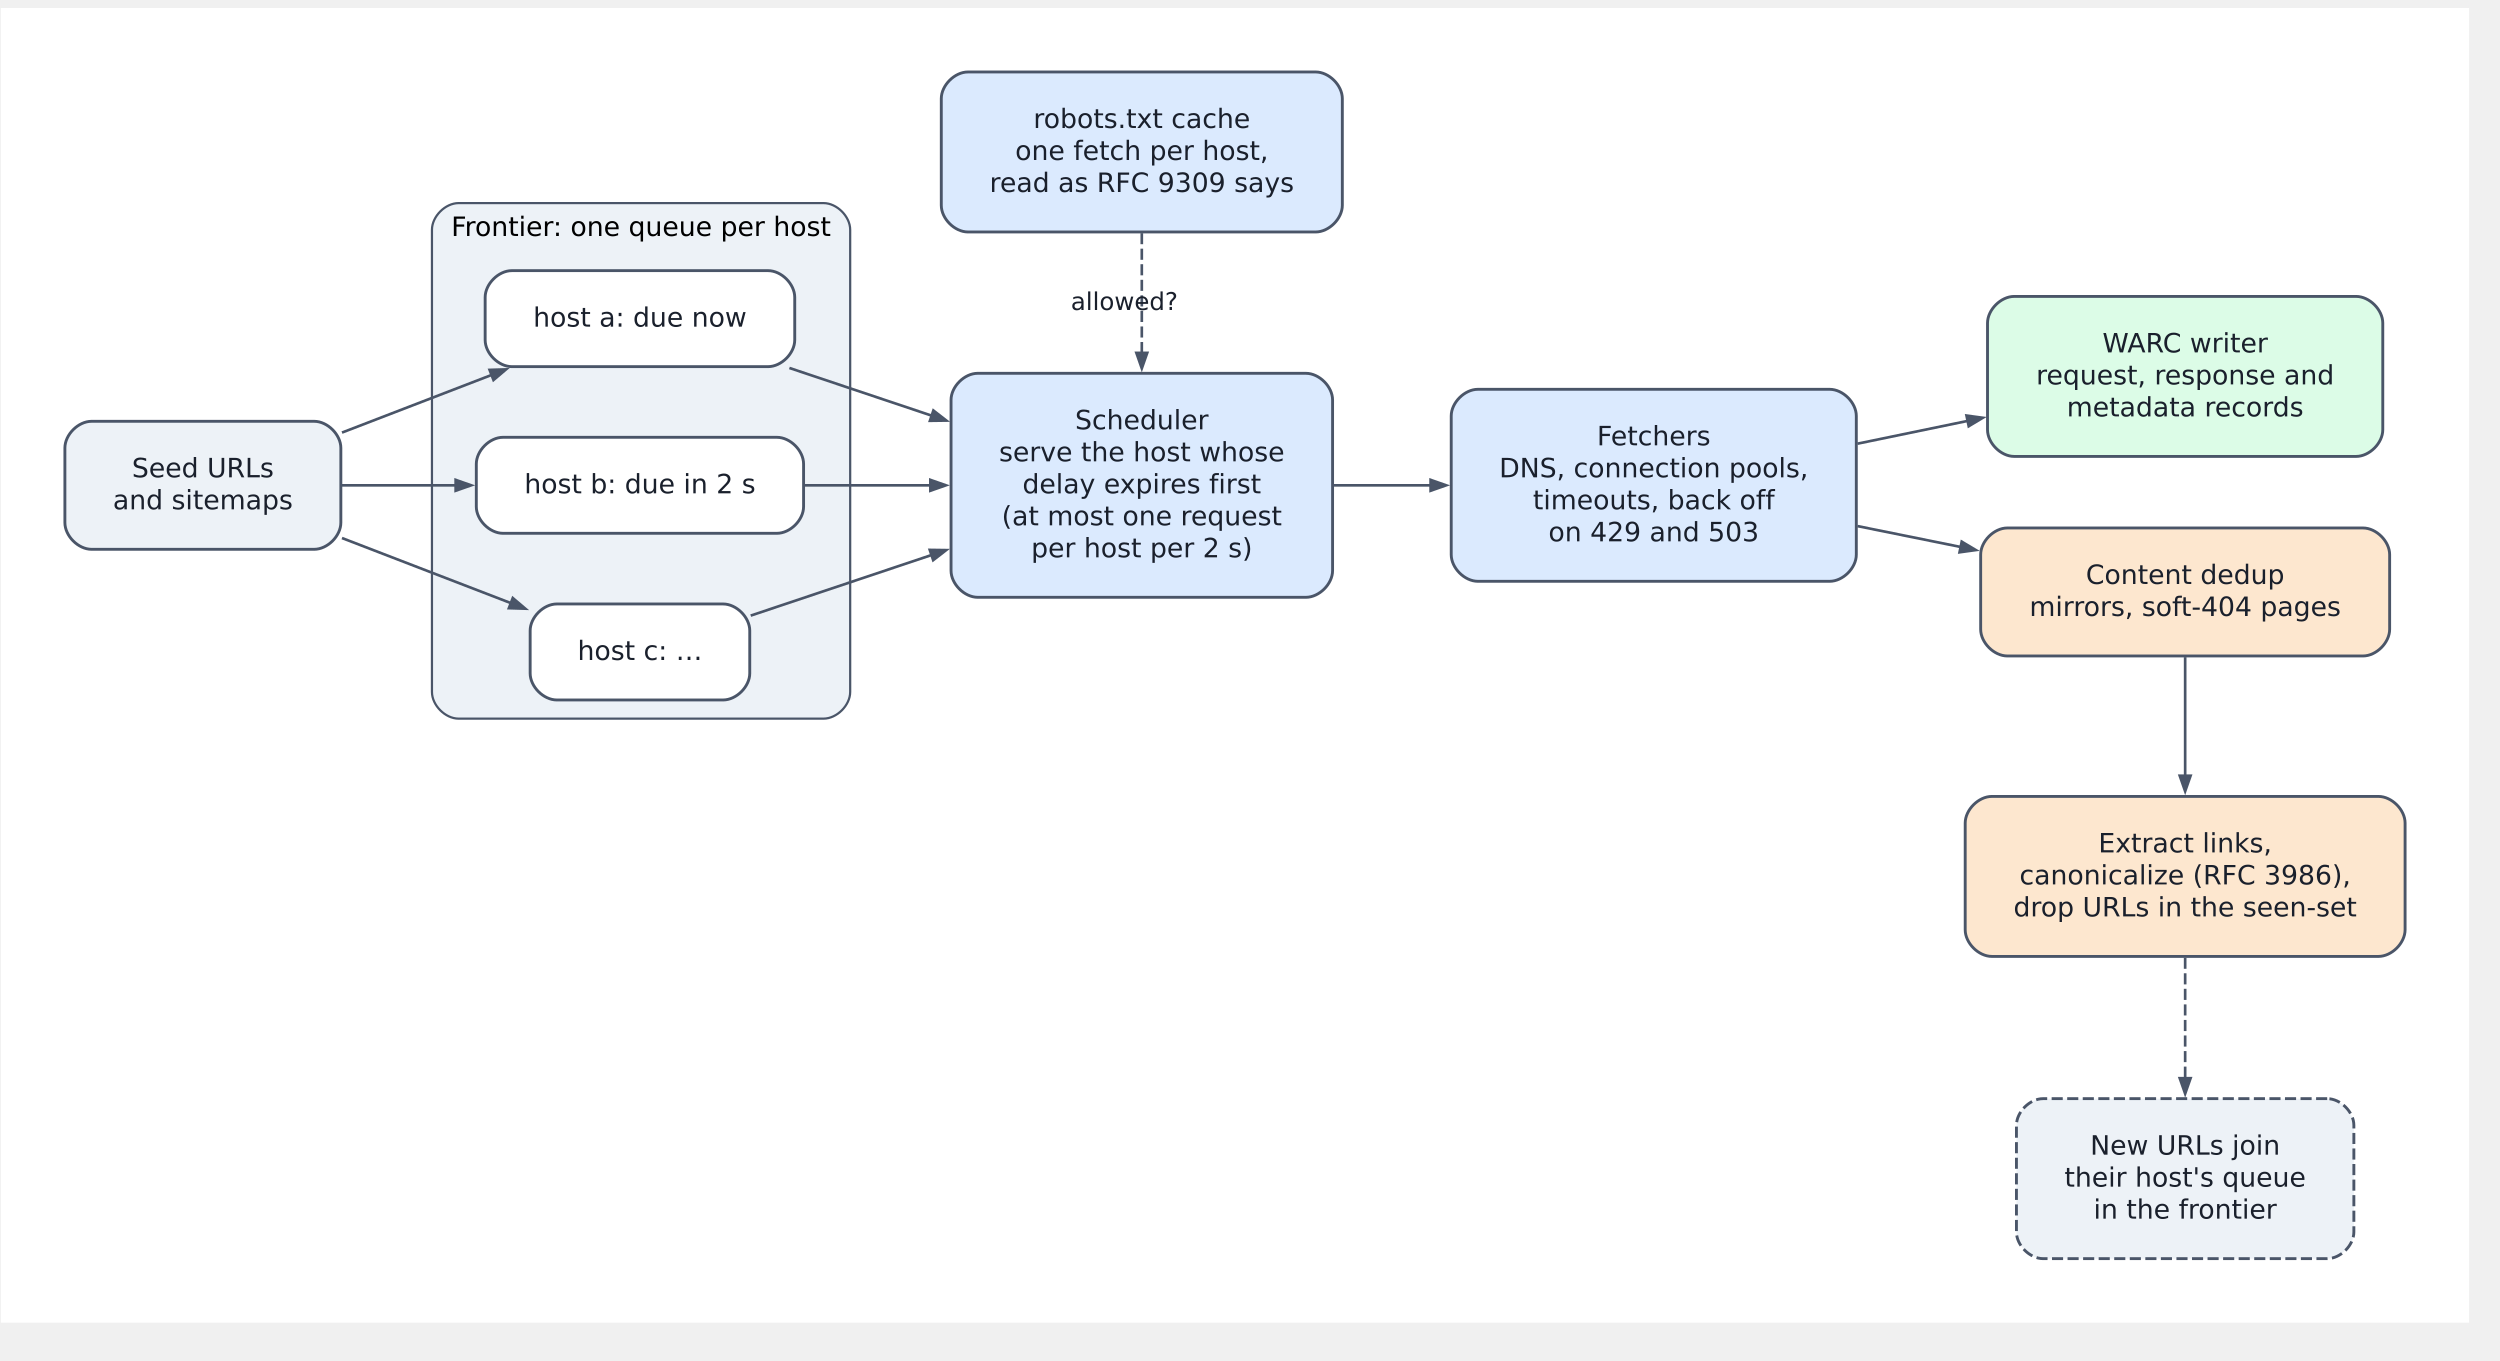
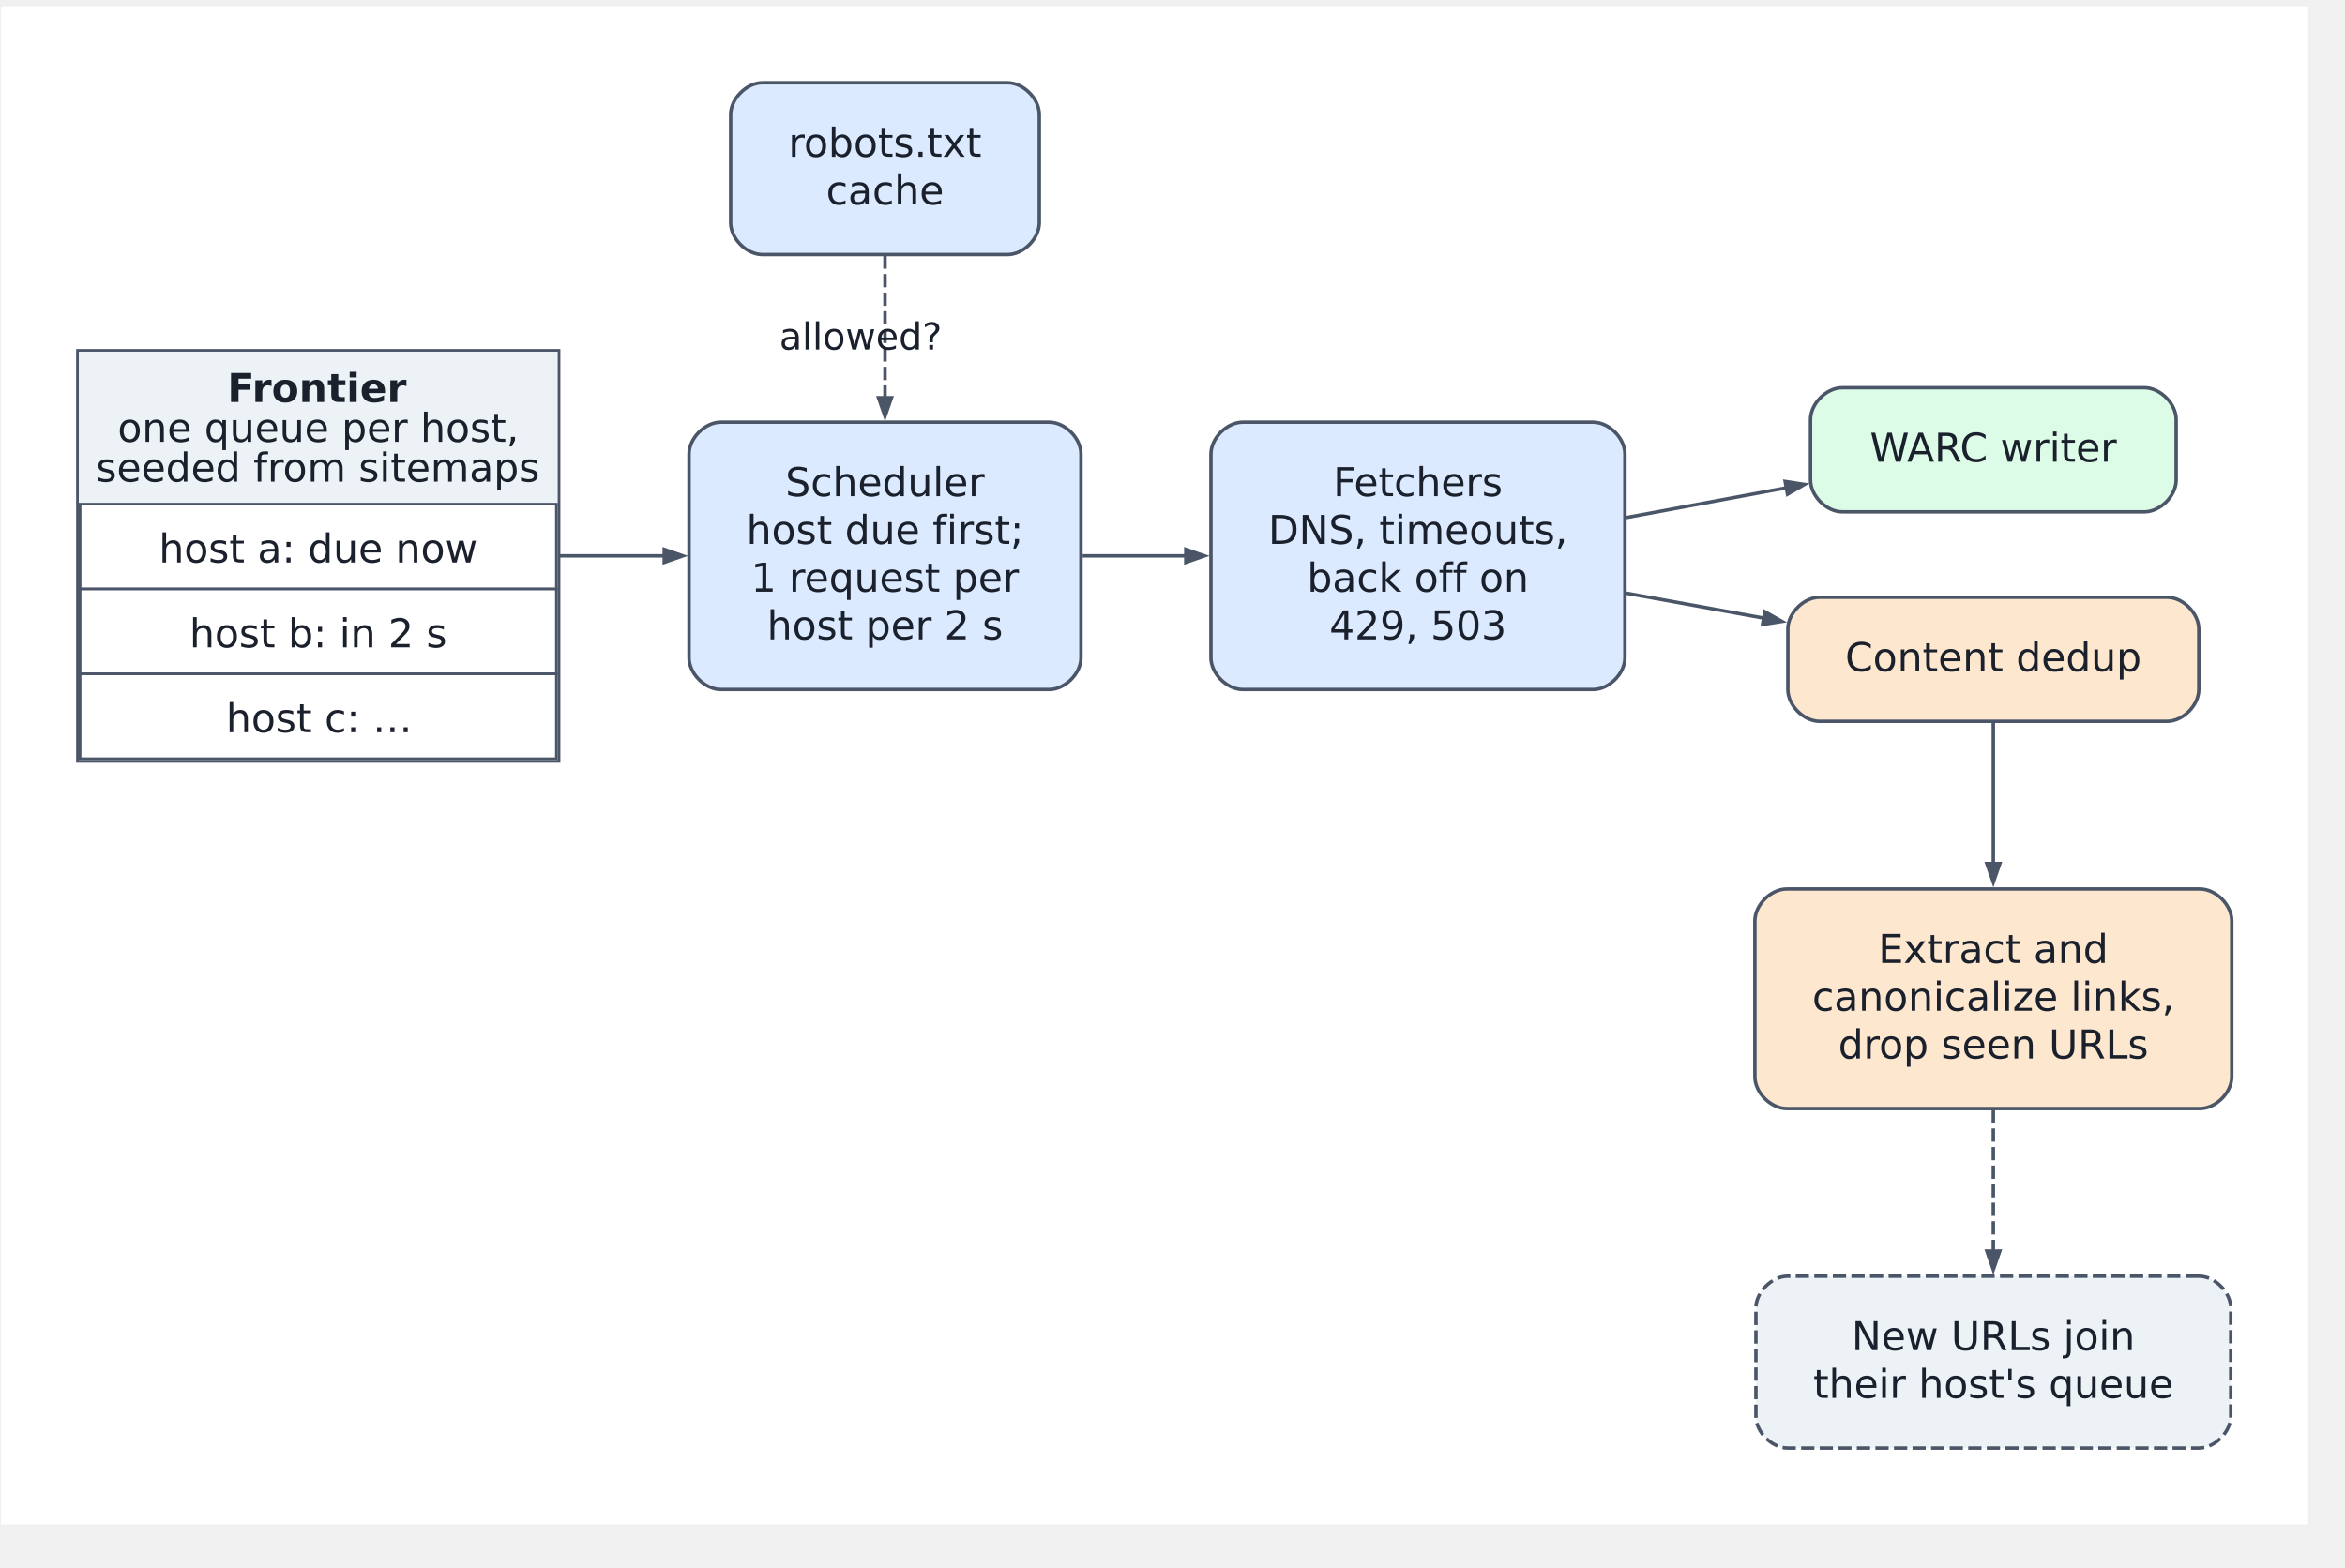
- <svg xmlns="http://www.w3.org/2000/svg" width="1139" height="620" viewBox="14.00 14.00 1125.00 606.00">
-   <g id="graph0" class="graph" transform="scale(1 1) rotate(0) translate(43.2 577.2)">
-     <polygon fill="#ffffff" stroke="none" points="-28.8,28.8 -28.8,-562.8 1081.89,-562.8 1081.89,28.8 -28.8,28.8" />
-     <g id="clust1" class="cluster">
-       <path fill="#edf2f7" stroke="#4a5568" d="M177.18,-243C177.18,-243 341.38,-243 341.38,-243 347.38,-243 353.38,-249 353.38,-255 353.38,-255 353.38,-463 353.38,-463 353.38,-469 347.38,-475 341.38,-475 341.38,-475 177.18,-475 177.18,-475 171.18,-475 165.18,-469 165.18,-463 165.18,-463 165.18,-255 165.18,-255 165.18,-249 171.18,-243 177.18,-243" />
-       <text xml:space="preserve" text-anchor="middle" x="259.28" y="-460.2" font-family="DejaVu Sans" font-size="12.00">Frontier: one queue per host</text>
+ <svg xmlns="http://www.w3.org/2000/svg" width="899" height="601" viewBox="14.00 14.00 884.00 587.00">
+   <g id="graph0" class="graph" transform="scale(1 1) rotate(0) translate(43.2 558)">
+     <polygon fill="#ffffff" stroke="none" points="-28.8,28.8 -28.8,-543.6 840.91,-543.6 840.91,28.8 -28.8,28.8" />
+     <g id="node1" class="node">
+       <polygon fill="#edf2f7" stroke="none" points="0,-258.9 0,-413.9 181.55,-413.9 181.55,-258.9 0,-258.9" />
+       <text xml:space="preserve" text-anchor="start" x="56.52" y="-394.4" font-family="DejaVu Sans" font-weight="bold" font-size="15.00" fill="#1a202c">Frontier</text>
+       <text xml:space="preserve" text-anchor="start" x="15.14" y="-379.4" font-family="DejaVu Sans" font-size="15.00" fill="#1a202c">one queue per host,</text>
+       <text xml:space="preserve" text-anchor="start" x="7" y="-364.4" font-family="DejaVu Sans" font-size="15.00" fill="#1a202c">seeded from sitemaps</text>
+       <polygon fill="#ffffff" stroke="none" points="1,-323.9 1,-355.9 180.55,-355.9 180.55,-323.9 1,-323.9" />
+       <polygon fill="none" stroke="#4a5568" points="1,-323.9 1,-355.9 180.55,-355.9 180.55,-323.9 1,-323.9" />
+       <text xml:space="preserve" text-anchor="start" x="30.7" y="-333.9" font-family="DejaVu Sans" font-size="15.00" fill="#1a202c">host a: due now</text>
+       <polygon fill="#ffffff" stroke="none" points="1,-291.9 1,-323.9 180.55,-323.9 180.55,-291.9 1,-291.9" />
+       <polygon fill="none" stroke="#4a5568" points="1,-291.9 1,-323.9 180.55,-323.9 180.55,-291.9 1,-291.9" />
+       <text xml:space="preserve" text-anchor="start" x="42.24" y="-301.9" font-family="DejaVu Sans" font-size="15.00" fill="#1a202c">host b: in 2 s</text>
+       <polygon fill="#ffffff" stroke="none" points="1,-259.9 1,-291.9 180.55,-291.9 180.55,-259.9 1,-259.9" />
+       <polygon fill="none" stroke="#4a5568" points="1,-259.9 1,-291.9 180.55,-291.9 180.55,-259.9 1,-259.9" />
+       <text xml:space="preserve" text-anchor="start" x="56.01" y="-269.9" font-family="DejaVu Sans" font-size="15.00" fill="#1a202c">host c: …</text>
+       <polygon fill="none" stroke="#4a5568" points="0,-258.9 0,-413.9 181.55,-413.9 181.55,-258.9 0,-258.9" />
    </g>
-     <g id="node1" class="node">
-       <path fill="#edf2f7" stroke="#4a5568" stroke-width="1.3" d="M112.18,-376.8C112.18,-376.8 12,-376.8 12,-376.8 6,-376.8 0,-370.8 0,-364.8 0,-364.8 0,-331.2 0,-331.2 0,-325.2 6,-319.2 12,-319.2 12,-319.2 112.18,-319.2 112.18,-319.2 118.18,-319.2 124.18,-325.2 124.18,-331.2 124.18,-331.2 124.18,-364.8 124.18,-364.8 124.18,-370.8 118.18,-376.8 112.18,-376.8" />
-       <text xml:space="preserve" text-anchor="middle" x="62.09" y="-351.6" font-family="DejaVu Sans" font-size="12.00" fill="#1a202c">Seed URLs</text>
-       <text xml:space="preserve" text-anchor="middle" x="62.09" y="-337.2" font-family="DejaVu Sans" font-size="12.00" fill="#1a202c">and sitemaps</text>
+     <g id="node3" class="node">
+       <path fill="#dbeafe" stroke="#4a5568" stroke-width="1.3" d="M366.29,-386.8C366.29,-386.8 242.55,-386.8 242.55,-386.8 236.55,-386.8 230.55,-380.8 230.55,-374.8 230.55,-374.8 230.55,-298 230.55,-298 230.55,-292 236.55,-286 242.55,-286 242.55,-286 366.29,-286 366.29,-286 372.29,-286 378.29,-292 378.29,-298 378.29,-298 378.29,-374.8 378.29,-374.8 378.29,-380.8 372.29,-386.8 366.29,-386.8" />
+       <text xml:space="preserve" text-anchor="middle" x="304.42" y="-358.9" font-family="DejaVu Sans" font-size="15.00" fill="#1a202c">Scheduler</text>
+       <text xml:space="preserve" text-anchor="middle" x="304.42" y="-340.9" font-family="DejaVu Sans" font-size="15.00" fill="#1a202c">host due first;</text>
+       <text xml:space="preserve" text-anchor="middle" x="304.42" y="-322.9" font-family="DejaVu Sans" font-size="15.00" fill="#1a202c">1 request per</text>
+       <text xml:space="preserve" text-anchor="middle" x="304.42" y="-304.9" font-family="DejaVu Sans" font-size="15.00" fill="#1a202c">host per 2 s</text>
+     </g>
+     <g id="edge1" class="edge">
+       <path fill="none" stroke="#4a5568" stroke-width="1.3" d="M181.53,-336.4C194.71,-336.4 208.23,-336.4 221.25,-336.4" />
+       <polygon fill="#4a5568" stroke="#4a5568" stroke-width="1.3" points="221.21,-338.85 228.21,-336.4 221.21,-333.95 221.21,-338.85" />
    </g>
    <g id="node2" class="node">
-       <path fill="#ffffff" stroke="#4a5568" stroke-width="1.3" d="M316.43,-444.6C316.43,-444.6 201.12,-444.6 201.12,-444.6 195.12,-444.6 189.12,-438.6 189.12,-432.6 189.12,-432.6 189.12,-413.4 189.12,-413.4 189.12,-407.4 195.12,-401.4 201.12,-401.4 201.12,-401.4 316.43,-401.4 316.43,-401.4 322.43,-401.4 328.43,-407.4 328.43,-413.4 328.43,-413.4 328.43,-432.6 328.43,-432.6 328.43,-438.6 322.43,-444.6 316.43,-444.6" />
-       <text xml:space="preserve" text-anchor="middle" x="258.78" y="-419.4" font-family="DejaVu Sans" font-size="12.00" fill="#1a202c">host a: due now</text>
-     </g>
-     <g id="edge1" class="edge">
-       <path fill="none" stroke="#4a5568" stroke-width="1.2" d="M124.69,-371.73C146.12,-379.99 170.25,-389.28 192.01,-397.66" />
-       <polygon fill="#4a5568" stroke="#4a5568" stroke-width="1.2" points="191.11,-399.94 198.53,-400.17 192.87,-395.37 191.11,-399.94" />
-     </g>
-     <g id="node3" class="node">
-       <path fill="#ffffff" stroke="#4a5568" stroke-width="1.3" d="M320.41,-369.6C320.41,-369.6 197.14,-369.6 197.14,-369.6 191.14,-369.6 185.14,-363.6 185.14,-357.6 185.14,-357.6 185.14,-338.4 185.14,-338.4 185.14,-332.4 191.14,-326.4 197.14,-326.4 197.14,-326.4 320.41,-326.4 320.41,-326.4 326.41,-326.4 332.41,-332.4 332.41,-338.4 332.41,-338.4 332.41,-357.6 332.41,-357.6 332.41,-363.6 326.41,-369.6 320.41,-369.6" />
-       <text xml:space="preserve" text-anchor="middle" x="258.78" y="-344.4" font-family="DejaVu Sans" font-size="12.00" fill="#1a202c">host b: due in 2 s</text>
+       <path fill="#dbeafe" stroke="#4a5568" stroke-width="1.3" d="M350.59,-514.8C350.59,-514.8 258.24,-514.8 258.24,-514.8 252.24,-514.8 246.24,-508.8 246.24,-502.8 246.24,-502.8 246.24,-462 246.24,-462 246.24,-456 252.24,-450 258.24,-450 258.24,-450 350.59,-450 350.59,-450 356.59,-450 362.59,-456 362.59,-462 362.59,-462 362.59,-502.8 362.59,-502.8 362.59,-508.8 356.59,-514.8 350.59,-514.8" />
+       <text xml:space="preserve" text-anchor="middle" x="304.42" y="-486.9" font-family="DejaVu Sans" font-size="15.00" fill="#1a202c">robots.txt</text>
+       <text xml:space="preserve" text-anchor="middle" x="304.42" y="-468.9" font-family="DejaVu Sans" font-size="15.00" fill="#1a202c">cache</text>
    </g>
    <g id="edge2" class="edge">
-       <path fill="none" stroke="#4a5568" stroke-width="1.2" d="M124.69,-348C141.06,-348 159,-348 176.25,-348" />
-       <polygon fill="#4a5568" stroke="#4a5568" stroke-width="1.2" points="175.84,-350.45 182.84,-348 175.84,-345.55 175.84,-350.45" />
+       <path fill="none" stroke="#4a5568" stroke-width="1.3" stroke-dasharray="5,2" d="M304.42,-449.67C304.42,-433.82 304.42,-414.3 304.42,-395.95" />
+       <polygon fill="#4a5568" stroke="#4a5568" stroke-width="1.3" points="306.87,-396.02 304.42,-389.02 301.97,-396.02 306.87,-396.02" />
+       <text xml:space="preserve" text-anchor="middle" x="293.02" y="-414.2" font-family="DejaVu Sans" font-size="14.00" fill="#1a202c"> allowed?</text>
    </g>
    <g id="node4" class="node">
-       <path fill="#ffffff" stroke="#4a5568" stroke-width="1.3" d="M296.19,-294.6C296.19,-294.6 221.37,-294.6 221.37,-294.6 215.37,-294.6 209.37,-288.6 209.37,-282.6 209.37,-282.6 209.37,-263.4 209.37,-263.4 209.37,-257.4 215.37,-251.4 221.37,-251.4 221.37,-251.4 296.19,-251.4 296.19,-251.4 302.19,-251.4 308.19,-257.4 308.19,-263.4 308.19,-263.4 308.19,-282.6 308.19,-282.6 308.19,-288.6 302.19,-294.6 296.19,-294.6" />
-       <text xml:space="preserve" text-anchor="middle" x="258.78" y="-269.4" font-family="DejaVu Sans" font-size="12.00" fill="#1a202c">host c: …</text>
+       <path fill="#dbeafe" stroke="#4a5568" stroke-width="1.3" d="M571.35,-386.8C571.35,-386.8 439.29,-386.8 439.29,-386.8 433.29,-386.8 427.29,-380.8 427.29,-374.8 427.29,-374.8 427.29,-298 427.29,-298 427.29,-292 433.29,-286 439.29,-286 439.29,-286 571.35,-286 571.35,-286 577.35,-286 583.35,-292 583.35,-298 583.35,-298 583.35,-374.8 583.35,-374.8 583.35,-380.8 577.35,-386.8 571.35,-386.8" />
+       <text xml:space="preserve" text-anchor="middle" x="505.32" y="-358.9" font-family="DejaVu Sans" font-size="15.00" fill="#1a202c">Fetchers</text>
+       <text xml:space="preserve" text-anchor="middle" x="505.32" y="-340.9" font-family="DejaVu Sans" font-size="15.00" fill="#1a202c">DNS, timeouts,</text>
+       <text xml:space="preserve" text-anchor="middle" x="505.32" y="-322.9" font-family="DejaVu Sans" font-size="15.00" fill="#1a202c">back off on</text>
+       <text xml:space="preserve" text-anchor="middle" x="505.32" y="-304.9" font-family="DejaVu Sans" font-size="15.00" fill="#1a202c">429, 503</text>
    </g>
    <g id="edge3" class="edge">
-       <path fill="none" stroke="#4a5568" stroke-width="1.2" d="M124.69,-324.27C149.11,-314.86 177.02,-304.11 200.95,-294.89" />
-       <polygon fill="#4a5568" stroke="#4a5568" stroke-width="1.2" points="201.55,-297.28 207.21,-292.48 199.79,-292.71 201.55,-297.28" />
+       <path fill="none" stroke="#4a5568" stroke-width="1.3" d="M378.92,-336.4C391.59,-336.4 404.88,-336.4 417.86,-336.4" />
+       <polygon fill="#4a5568" stroke="#4a5568" stroke-width="1.3" points="417.82,-338.85 424.82,-336.4 417.82,-333.95 417.82,-338.85" />
    </g>
    <g id="node5" class="node">
-       <path fill="#dbeafe" stroke="#4a5568" stroke-width="1.3" d="M558.46,-398.4C558.46,-398.4 410.77,-398.4 410.77,-398.4 404.77,-398.4 398.77,-392.4 398.77,-386.4 398.77,-386.4 398.77,-309.6 398.77,-309.6 398.77,-303.6 404.77,-297.6 410.77,-297.6 410.77,-297.6 558.46,-297.6 558.46,-297.6 564.46,-297.6 570.46,-303.6 570.46,-309.6 570.46,-309.6 570.46,-386.4 570.46,-386.4 570.46,-392.4 564.46,-398.4 558.46,-398.4" />
-       <text xml:space="preserve" text-anchor="middle" x="484.61" y="-373.2" font-family="DejaVu Sans" font-size="12.00" fill="#1a202c">Scheduler</text>
-       <text xml:space="preserve" text-anchor="middle" x="484.61" y="-358.8" font-family="DejaVu Sans" font-size="12.00" fill="#1a202c">serve the host whose</text>
-       <text xml:space="preserve" text-anchor="middle" x="484.61" y="-344.4" font-family="DejaVu Sans" font-size="12.00" fill="#1a202c">delay expires first</text>
-       <text xml:space="preserve" text-anchor="middle" x="484.61" y="-330" font-family="DejaVu Sans" font-size="12.00" fill="#1a202c">(at most one request</text>
-       <text xml:space="preserve" text-anchor="middle" x="484.61" y="-315.6" font-family="DejaVu Sans" font-size="12.00" fill="#1a202c">per host per 2 s)</text>
+       <path fill="#dcfce7" stroke="#4a5568" stroke-width="1.3" d="M779.15,-399.8C779.15,-399.8 665.31,-399.8 665.31,-399.8 659.31,-399.8 653.31,-393.8 653.31,-387.8 653.31,-387.8 653.31,-365 653.31,-365 653.31,-359 659.31,-353 665.31,-353 665.31,-353 779.15,-353 779.15,-353 785.15,-353 791.15,-359 791.15,-365 791.15,-365 791.15,-387.8 791.15,-387.8 791.15,-393.8 785.15,-399.8 779.15,-399.8" />
+       <text xml:space="preserve" text-anchor="middle" x="722.23" y="-371.9" font-family="DejaVu Sans" font-size="15.00" fill="#1a202c">WARC writer</text>
    </g>
    <g id="edge4" class="edge">
-       <path fill="none" stroke="#4a5568" stroke-width="1.2" d="M326.03,-400.8C346.14,-394.06 368.64,-386.52 390.19,-379.3" />
-       <polygon fill="#4a5568" stroke="#4a5568" stroke-width="1.2" points="390.82,-381.68 396.68,-377.13 389.26,-377.03 390.82,-381.68" />
+       <path fill="none" stroke="#4a5568" stroke-width="1.3" d="M583.91,-350.84C603.6,-354.51 624.74,-358.44 644.39,-362.1" />
+       <polygon fill="#4a5568" stroke="#4a5568" stroke-width="1.3" points="643.75,-364.47 651.08,-363.34 644.64,-359.65 643.75,-364.47" />
+     </g>
+     <g id="node6" class="node">
+       <path fill="#fde7cf" stroke="#4a5568" stroke-width="1.3" d="M787.69,-320.8C787.69,-320.8 656.77,-320.8 656.77,-320.8 650.77,-320.8 644.77,-314.8 644.77,-308.8 644.77,-308.8 644.77,-286 644.77,-286 644.77,-280 650.77,-274 656.77,-274 656.77,-274 787.69,-274 787.69,-274 793.69,-274 799.69,-280 799.69,-286 799.69,-286 799.69,-308.8 799.69,-308.8 799.69,-314.8 793.69,-320.8 787.69,-320.8" />
+       <text xml:space="preserve" text-anchor="middle" x="722.23" y="-292.9" font-family="DejaVu Sans" font-size="15.00" fill="#1a202c">Content dedup</text>
    </g>
    <g id="edge5" class="edge">
-       <path fill="none" stroke="#4a5568" stroke-width="1.2" d="M332.76,-348C350.9,-348 370.61,-348 389.6,-348" />
-       <polygon fill="#4a5568" stroke="#4a5568" stroke-width="1.2" points="389.46,-350.45 396.46,-348 389.46,-345.55 389.46,-350.45" />
+       <path fill="none" stroke="#4a5568" stroke-width="1.3" d="M583.91,-322.32C600.85,-319.25 618.87,-315.97 636.1,-312.85" />
+       <polygon fill="#4a5568" stroke="#4a5568" stroke-width="1.3" points="636.09,-315.34 642.54,-311.68 635.22,-310.52 636.09,-315.34" />
+     </g>
+     <g id="node7" class="node">
+       <path fill="#fde7cf" stroke="#4a5568" stroke-width="1.3" d="M800.11,-210.8C800.11,-210.8 644.35,-210.8 644.35,-210.8 638.35,-210.8 632.35,-204.8 632.35,-198.8 632.35,-198.8 632.35,-140 632.35,-140 632.35,-134 638.35,-128 644.35,-128 644.35,-128 800.11,-128 800.11,-128 806.11,-128 812.11,-134 812.11,-140 812.11,-140 812.11,-198.8 812.11,-198.8 812.11,-204.8 806.11,-210.8 800.11,-210.8" />
+       <text xml:space="preserve" text-anchor="middle" x="722.23" y="-182.9" font-family="DejaVu Sans" font-size="15.00" fill="#1a202c">Extract and</text>
+       <text xml:space="preserve" text-anchor="middle" x="722.23" y="-164.9" font-family="DejaVu Sans" font-size="15.00" fill="#1a202c">canonicalize links,</text>
+       <text xml:space="preserve" text-anchor="middle" x="722.23" y="-146.9" font-family="DejaVu Sans" font-size="15.00" fill="#1a202c">drop seen URLs</text>
    </g>
    <g id="edge6" class="edge">
-       <path fill="none" stroke="#4a5568" stroke-width="1.2" d="M308.62,-289.37C332.51,-297.37 362.08,-307.28 390.08,-316.66" />
-       <polygon fill="#4a5568" stroke="#4a5568" stroke-width="1.2" points="389.18,-318.94 396.59,-318.84 390.73,-314.3 389.18,-318.94" />
+       <path fill="none" stroke="#4a5568" stroke-width="1.3" d="M722.23,-273.55C722.23,-255.75 722.23,-237.94 722.23,-220.14" />
+       <polygon fill="#4a5568" stroke="#4a5568" stroke-width="1.3" points="724.68,-220.37 722.23,-213.37 719.78,-220.37 724.68,-220.37" />
    </g>
-     <g id="node7" class="node">
-       <path fill="#dbeafe" stroke="#4a5568" stroke-width="1.3" d="M794.14,-391.2C794.14,-391.2 635.85,-391.2 635.85,-391.2 629.85,-391.2 623.85,-385.2 623.85,-379.2 623.85,-379.2 623.85,-316.8 623.85,-316.8 623.85,-310.8 629.85,-304.8 635.85,-304.8 635.85,-304.8 794.14,-304.8 794.14,-304.8 800.14,-304.8 806.14,-310.8 806.14,-316.8 806.14,-316.8 806.14,-379.2 806.14,-379.2 806.14,-385.2 800.14,-391.2 794.14,-391.2" />
-       <text xml:space="preserve" text-anchor="middle" x="714.99" y="-366" font-family="DejaVu Sans" font-size="12.00" fill="#1a202c">Fetchers</text>
-       <text xml:space="preserve" text-anchor="middle" x="714.99" y="-351.6" font-family="DejaVu Sans" font-size="12.00" fill="#1a202c">DNS, connection pools,</text>
-       <text xml:space="preserve" text-anchor="middle" x="714.99" y="-337.2" font-family="DejaVu Sans" font-size="12.00" fill="#1a202c">timeouts, back off</text>
-       <text xml:space="preserve" text-anchor="middle" x="714.99" y="-322.8" font-family="DejaVu Sans" font-size="12.00" fill="#1a202c">on 429 and 503</text>
-     </g>
-     <g id="edge8" class="edge">
-       <path fill="none" stroke="#4a5568" stroke-width="1.2" d="M570.98,-348C585.28,-348 600.22,-348 614.83,-348" />
-       <polygon fill="#4a5568" stroke="#4a5568" stroke-width="1.2" points="614.57,-350.45 621.57,-348 614.57,-345.55 614.57,-350.45" />
-     </g>
-     <g id="node6" class="node">
-       <path fill="#dbeafe" stroke="#4a5568" stroke-width="1.3" d="M562.85,-534C562.85,-534 406.38,-534 406.38,-534 400.38,-534 394.38,-528 394.38,-522 394.38,-522 394.38,-474 394.38,-474 394.38,-468 400.38,-462 406.38,-462 406.38,-462 562.85,-462 562.85,-462 568.85,-462 574.85,-468 574.85,-474 574.85,-474 574.85,-522 574.85,-522 574.85,-528 568.85,-534 562.85,-534" />
-       <text xml:space="preserve" text-anchor="middle" x="484.61" y="-508.8" font-family="DejaVu Sans" font-size="12.00" fill="#1a202c">robots.txt cache</text>
-       <text xml:space="preserve" text-anchor="middle" x="484.61" y="-494.4" font-family="DejaVu Sans" font-size="12.00" fill="#1a202c">one fetch per host,</text>
-       <text xml:space="preserve" text-anchor="middle" x="484.61" y="-480" font-family="DejaVu Sans" font-size="12.00" fill="#1a202c">read as RFC 9309 says</text>
+     <g id="node8" class="node">
+       <path fill="#edf2f7" stroke="#4a5568" stroke-width="1.3" stroke-dasharray="5,2" d="M799.73,-64.8C799.73,-64.8 644.73,-64.8 644.73,-64.8 638.73,-64.8 632.73,-58.8 632.73,-52.8 632.73,-52.8 632.73,-12 632.73,-12 632.73,-6 638.73,0 644.73,0 644.73,0 799.73,0 799.73,0 805.73,0 811.73,-6 811.73,-12 811.73,-12 811.73,-52.8 811.73,-52.8 811.73,-58.8 805.73,-64.8 799.73,-64.8" />
+       <text xml:space="preserve" text-anchor="middle" x="722.23" y="-36.9" font-family="DejaVu Sans" font-size="15.00" fill="#1a202c">New URLs join</text>
+       <text xml:space="preserve" text-anchor="middle" x="722.23" y="-18.9" font-family="DejaVu Sans" font-size="15.00" fill="#1a202c">their host's queue</text>
    </g>
    <g id="edge7" class="edge">
-       <path fill="none" stroke="#4a5568" stroke-width="1.2" stroke-dasharray="5,2" d="M484.61,-461.49C484.61,-445.14 484.61,-425.46 484.61,-407.11" />
-       <polygon fill="#4a5568" stroke="#4a5568" stroke-width="1.2" points="487.06,-407.6 484.61,-400.6 482.16,-407.6 487.06,-407.6" />
-       <text xml:space="preserve" text-anchor="middle" x="475.01" y="-426.9" font-family="DejaVu Sans" font-size="11.00" fill="#1a202c"> allowed?</text>
-     </g>
-     <g id="node8" class="node">
-       <path fill="#dcfce7" stroke="#4a5568" stroke-width="1.3" d="M1031.05,-433C1031.05,-433 877.18,-433 877.18,-433 871.18,-433 865.18,-427 865.18,-421 865.18,-421 865.18,-373 865.18,-373 865.18,-367 871.18,-361 877.18,-361 877.18,-361 1031.05,-361 1031.05,-361 1037.05,-361 1043.05,-367 1043.05,-373 1043.05,-373 1043.05,-421 1043.05,-421 1043.05,-427 1037.05,-433 1031.05,-433" />
-       <text xml:space="preserve" text-anchor="middle" x="954.12" y="-407.8" font-family="DejaVu Sans" font-size="12.00" fill="#1a202c">WARC writer</text>
-       <text xml:space="preserve" text-anchor="middle" x="954.12" y="-393.4" font-family="DejaVu Sans" font-size="12.00" fill="#1a202c">request, response and</text>
-       <text xml:space="preserve" text-anchor="middle" x="954.12" y="-379" font-family="DejaVu Sans" font-size="12.00" fill="#1a202c">metadata records</text>
-     </g>
-     <g id="edge9" class="edge">
-       <path fill="none" stroke="#4a5568" stroke-width="1.2" d="M806.65,-366.73C822.91,-370.09 839.91,-373.61 856.33,-377" />
-       <polygon fill="#4a5568" stroke="#4a5568" stroke-width="1.2" points="855.72,-379.38 863.08,-378.39 856.72,-374.58 855.72,-379.38" />
-     </g>
-     <g id="node9" class="node">
-       <path fill="#fde7cf" stroke="#4a5568" stroke-width="1.3" d="M1034.14,-328.8C1034.14,-328.8 874.1,-328.8 874.1,-328.8 868.1,-328.8 862.1,-322.8 862.1,-316.8 862.1,-316.8 862.1,-283.2 862.1,-283.2 862.1,-277.2 868.1,-271.2 874.1,-271.2 874.1,-271.2 1034.14,-271.2 1034.14,-271.2 1040.14,-271.2 1046.14,-277.2 1046.14,-283.2 1046.14,-283.2 1046.14,-316.8 1046.14,-316.8 1046.14,-322.8 1040.14,-328.8 1034.14,-328.8" />
-       <text xml:space="preserve" text-anchor="middle" x="954.12" y="-303.6" font-family="DejaVu Sans" font-size="12.00" fill="#1a202c">Content dedup</text>
-       <text xml:space="preserve" text-anchor="middle" x="954.12" y="-289.2" font-family="DejaVu Sans" font-size="12.00" fill="#1a202c">mirrors, soft-404 pages</text>
-     </g>
-     <g id="edge10" class="edge">
-       <path fill="none" stroke="#4a5568" stroke-width="1.2" d="M806.65,-329.65C821.88,-326.57 837.75,-323.35 853.19,-320.23" />
-       <polygon fill="#4a5568" stroke="#4a5568" stroke-width="1.2" points="853.57,-322.65 859.94,-318.86 852.59,-317.85 853.57,-322.65" />
-     </g>
-     <g id="node10" class="node">
-       <path fill="#fde7cf" stroke="#4a5568" stroke-width="1.3" d="M1041.09,-208C1041.09,-208 867.14,-208 867.14,-208 861.14,-208 855.14,-202 855.14,-196 855.14,-196 855.14,-148 855.14,-148 855.14,-142 861.14,-136 867.14,-136 867.14,-136 1041.09,-136 1041.09,-136 1047.09,-136 1053.09,-142 1053.09,-148 1053.09,-148 1053.09,-196 1053.09,-196 1053.09,-202 1047.09,-208 1041.09,-208" />
-       <text xml:space="preserve" text-anchor="middle" x="954.12" y="-182.8" font-family="DejaVu Sans" font-size="12.00" fill="#1a202c">Extract links,</text>
-       <text xml:space="preserve" text-anchor="middle" x="954.12" y="-168.4" font-family="DejaVu Sans" font-size="12.00" fill="#1a202c">canonicalize (RFC 3986),</text>
-       <text xml:space="preserve" text-anchor="middle" x="954.12" y="-154" font-family="DejaVu Sans" font-size="12.00" fill="#1a202c">drop URLs in the seen-set</text>
-     </g>
-     <g id="edge11" class="edge">
-       <path fill="none" stroke="#4a5568" stroke-width="1.2" d="M954.12,-270.69C954.12,-252.88 954.12,-235.06 954.12,-217.25" />
-       <polygon fill="#4a5568" stroke="#4a5568" stroke-width="1.2" points="956.57,-217.32 954.12,-210.32 951.67,-217.32 956.57,-217.32" />
-     </g>
-     <g id="node11" class="node">
-       <path fill="#edf2f7" stroke="#4a5568" stroke-width="1.3" stroke-dasharray="5,2" d="M1018.04,-72C1018.04,-72 890.2,-72 890.2,-72 884.2,-72 878.2,-66 878.2,-60 878.2,-60 878.2,-12 878.2,-12 878.2,-6 884.2,0 890.2,0 890.2,0 1018.04,0 1018.04,0 1024.04,0 1030.04,-6 1030.04,-12 1030.04,-12 1030.04,-60 1030.04,-60 1030.04,-66 1024.04,-72 1018.04,-72" />
-       <text xml:space="preserve" text-anchor="middle" x="954.12" y="-46.8" font-family="DejaVu Sans" font-size="12.00" fill="#1a202c">New URLs join</text>
-       <text xml:space="preserve" text-anchor="middle" x="954.12" y="-32.4" font-family="DejaVu Sans" font-size="12.00" fill="#1a202c">their host's queue</text>
-       <text xml:space="preserve" text-anchor="middle" x="954.12" y="-18" font-family="DejaVu Sans" font-size="12.00" fill="#1a202c">in the frontier</text>
-     </g>
-     <g id="edge12" class="edge">
-       <path fill="none" stroke="#4a5568" stroke-width="1.2" stroke-dasharray="5,2" d="M954.12,-135.42C954.12,-117.2 954.12,-98.98 954.12,-80.76" />
-       <polygon fill="#4a5568" stroke="#4a5568" stroke-width="1.2" points="956.57,-81.21 954.12,-74.21 951.67,-81.21 956.57,-81.21" />
+       <path fill="none" stroke="#4a5568" stroke-width="1.3" stroke-dasharray="5,2" d="M722.23,-127.52C722.23,-109.7 722.23,-91.88 722.23,-74.06" />
+       <polygon fill="#4a5568" stroke="#4a5568" stroke-width="1.3" points="724.68,-74.28 722.23,-67.28 719.78,-74.28 724.68,-74.28" />
    </g>
  </g>
</svg>
